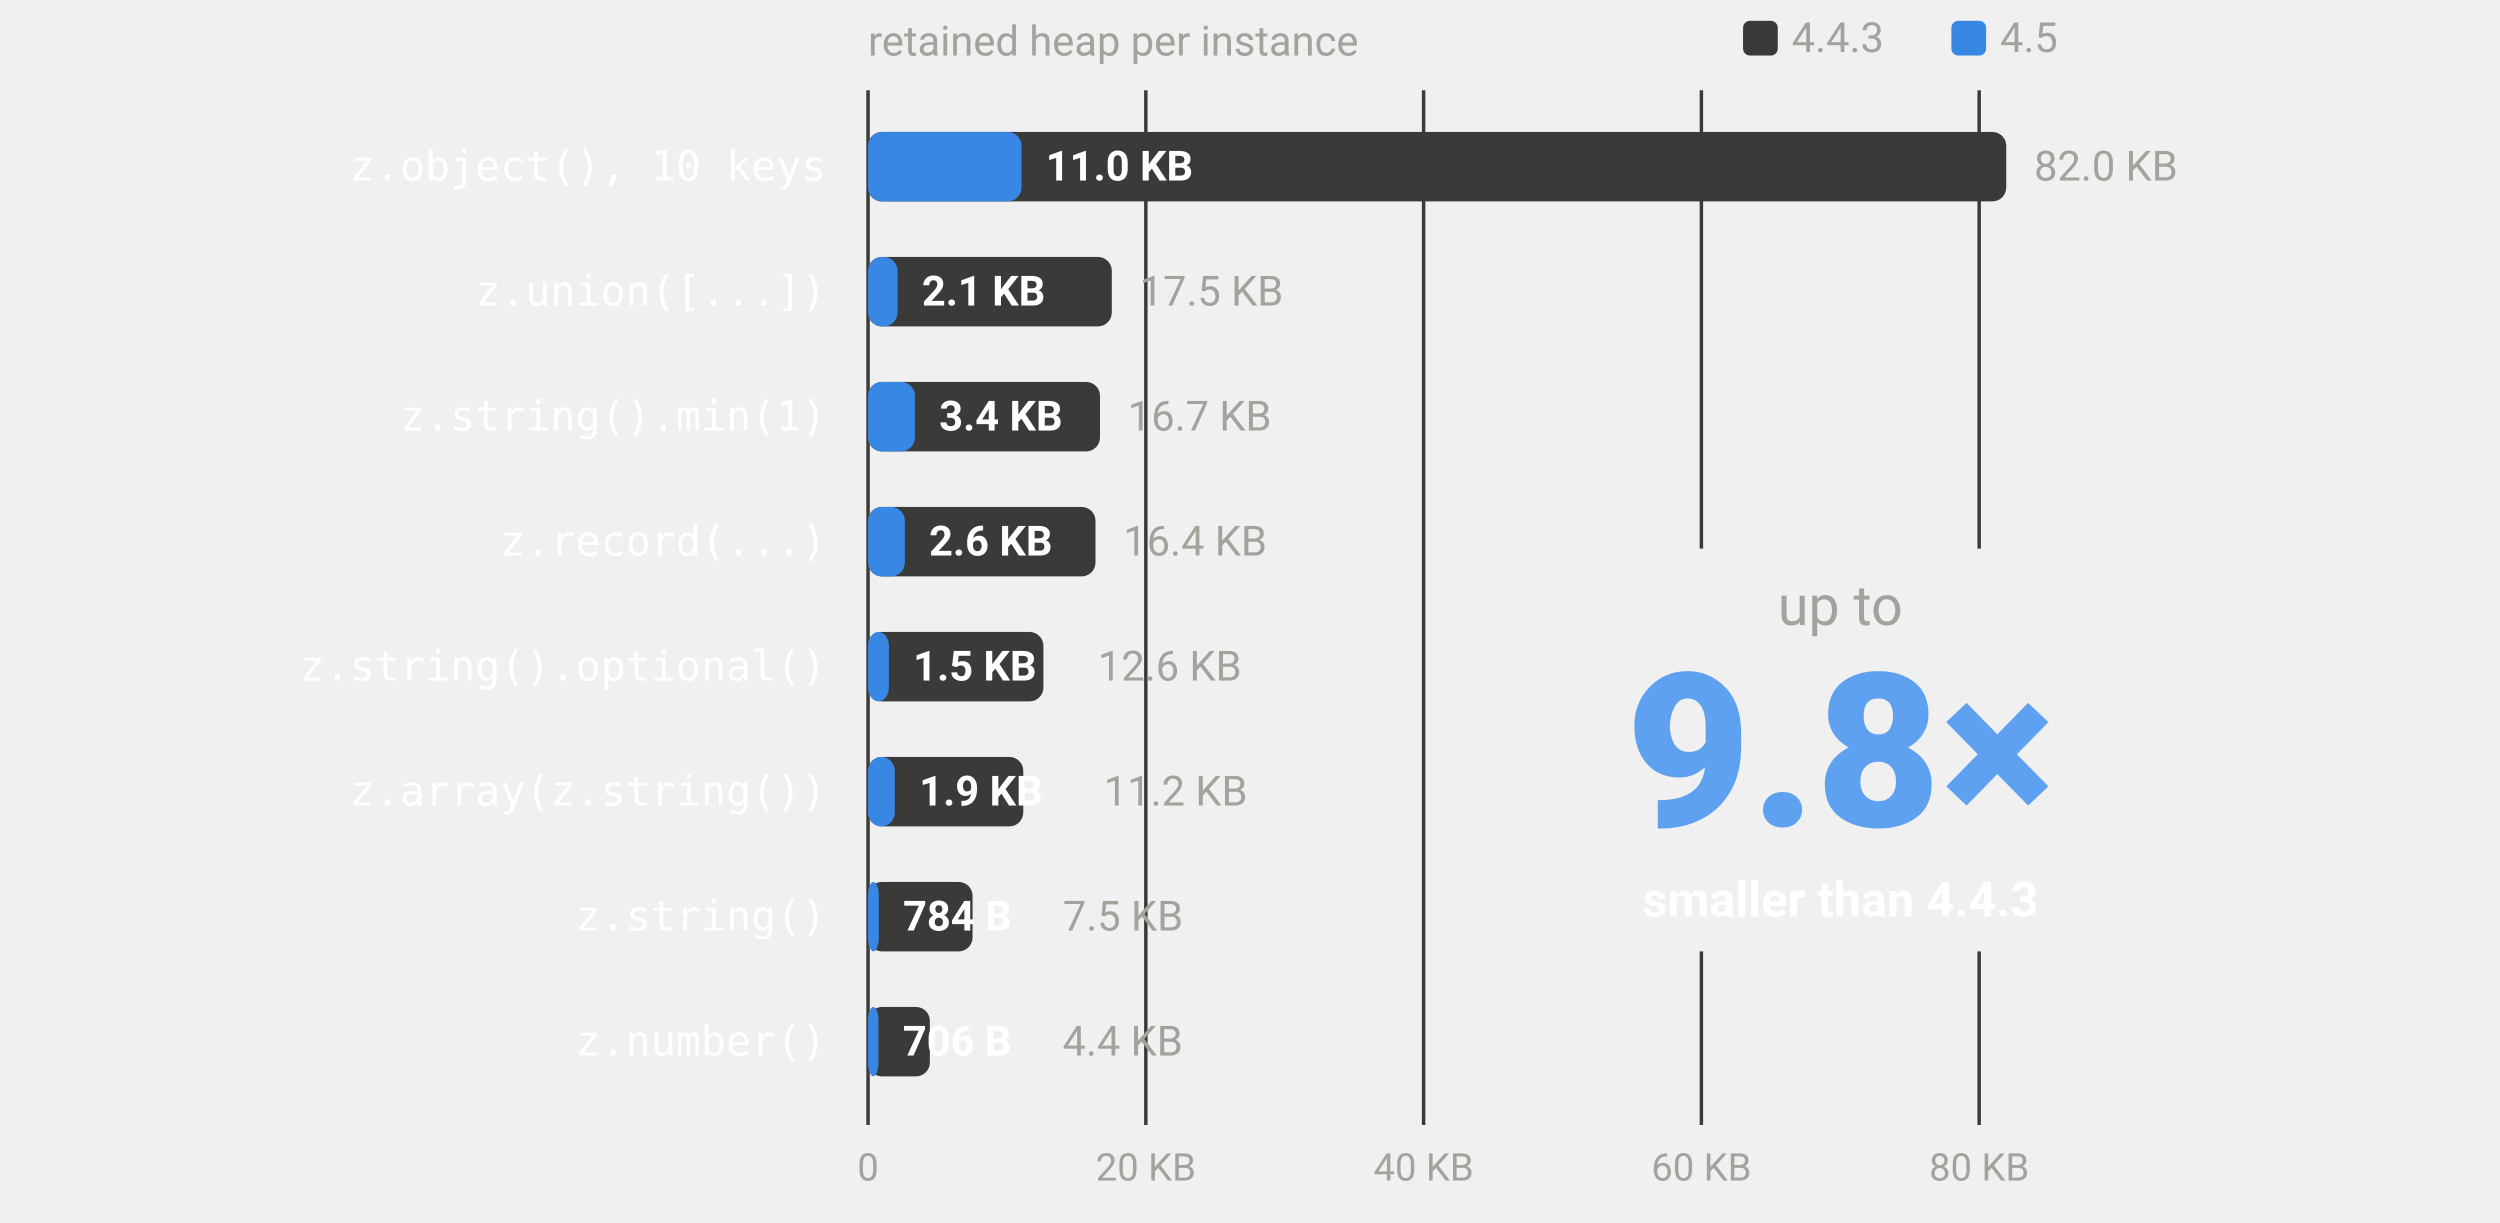
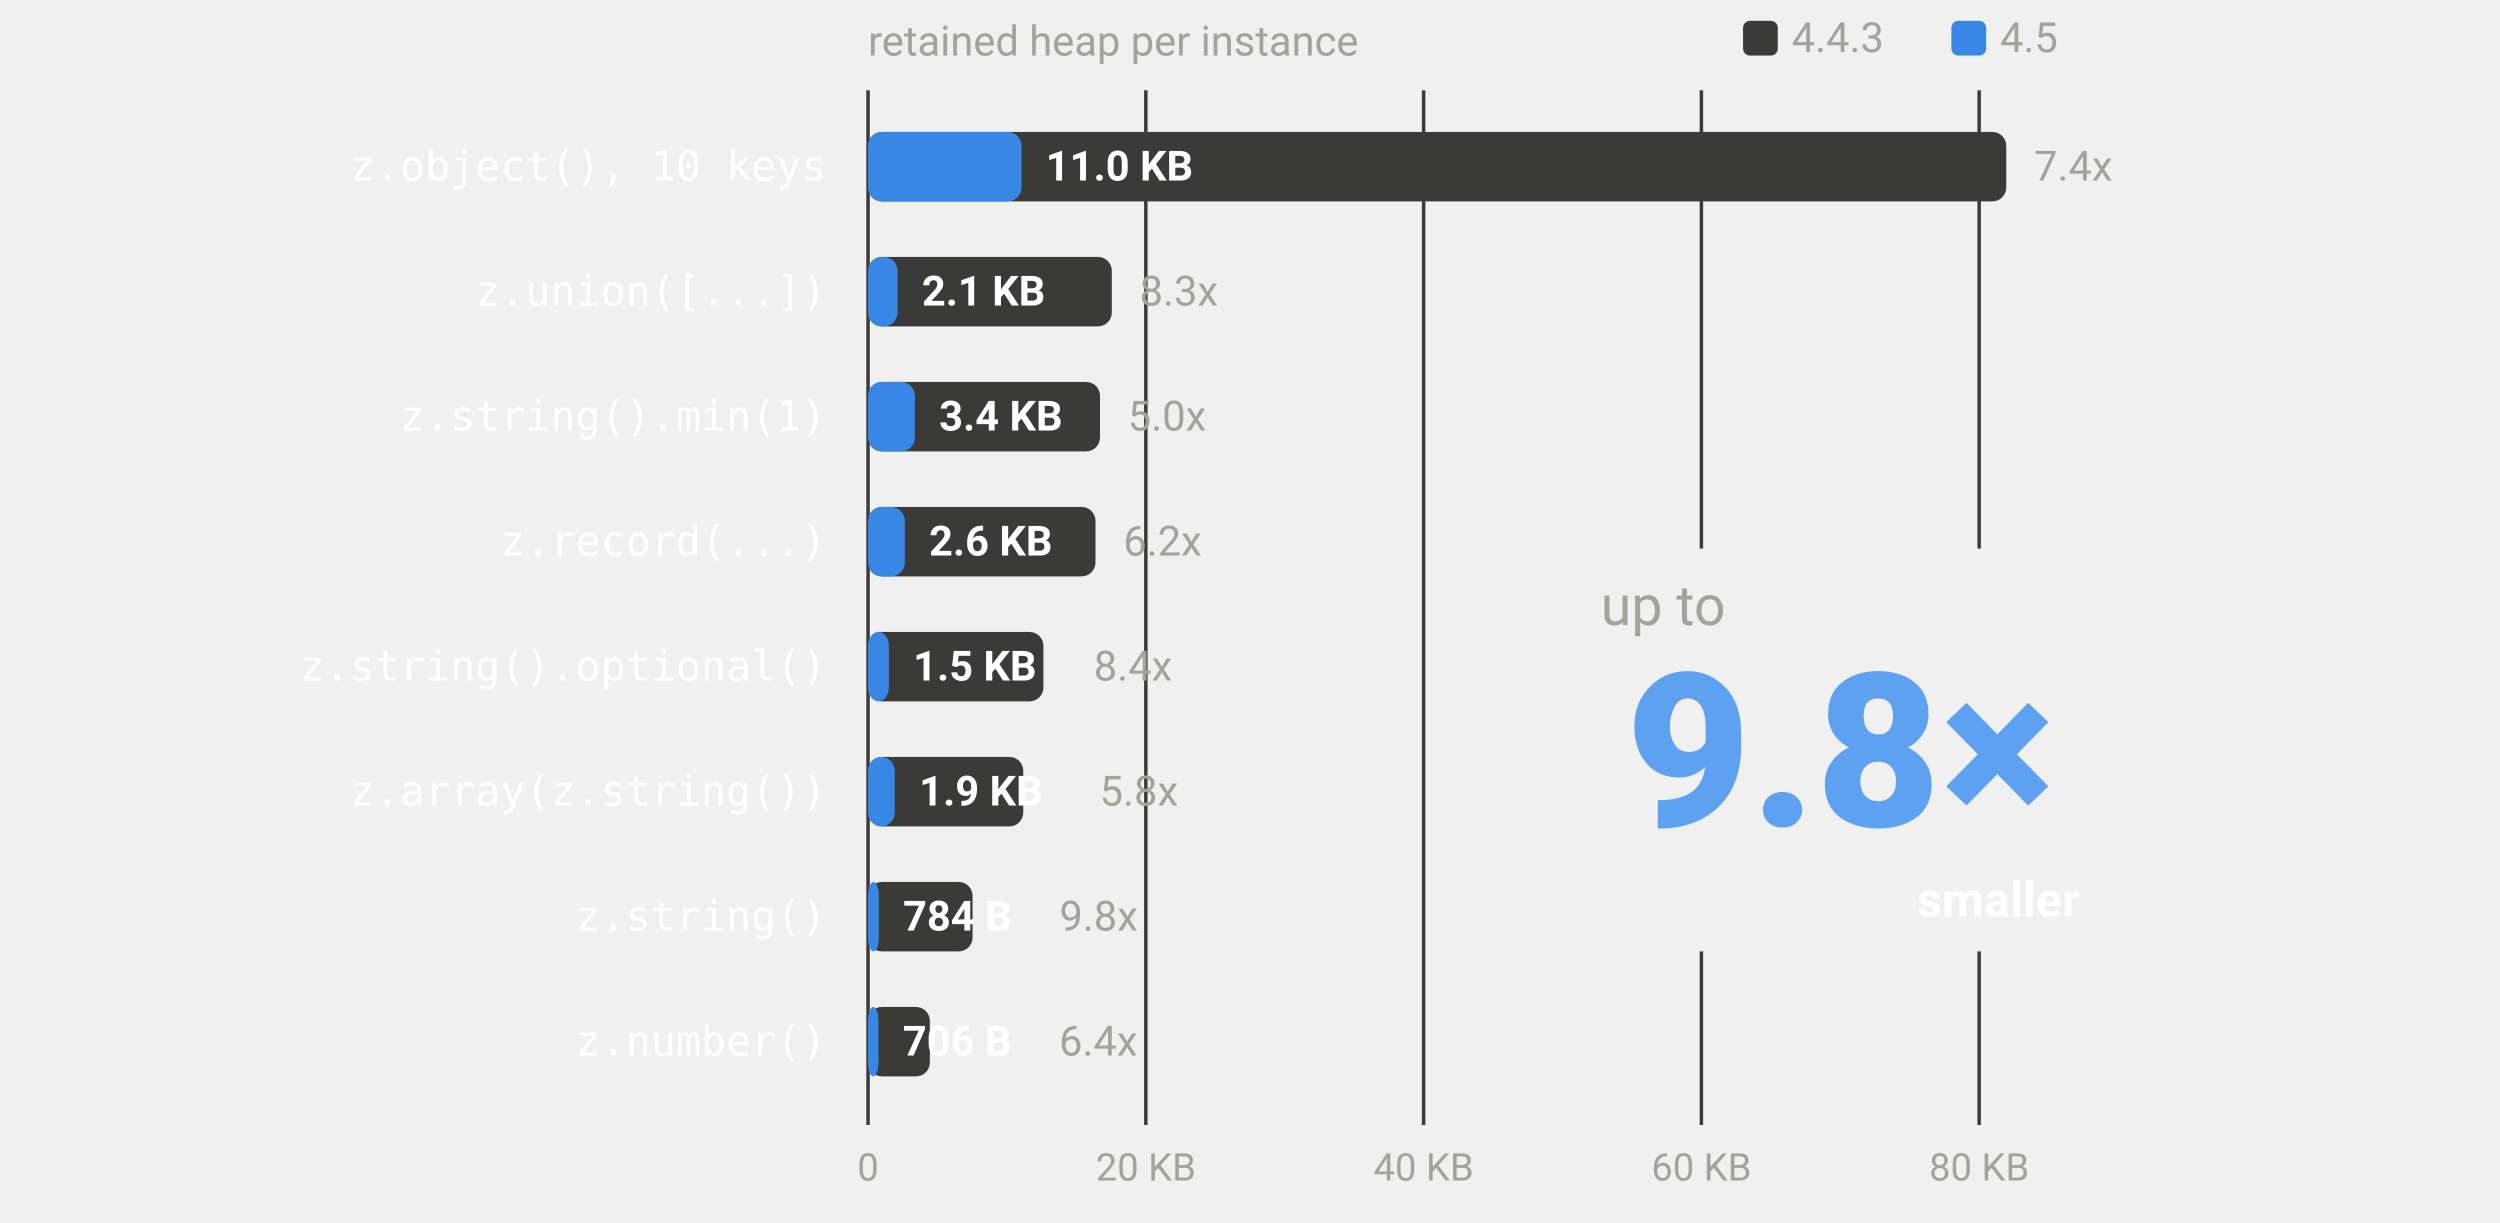
<svg xmlns="http://www.w3.org/2000/svg" width="720" height="352" viewBox="0 0 720 352" font-family="ui-sans-serif, system-ui, -apple-system, Segoe UI, Roboto, sans-serif" font-size="13">
  <text x="250" y="16" fill="#a3a29b" font-size="12">retained heap per instance</text>
  <rect x="502" y="6" width="10" height="10" rx="2" fill="#3a3a38" />
  <text x="516" y="15" fill="#a3a29b" font-size="12">4.4.3</text>
  <rect x="562" y="6" width="10" height="10" rx="2" fill="#3987e5" />
  <text x="576" y="15" fill="#a3a29b" font-size="12">4.5</text>
  <line x1="250.0" y1="26" x2="250.0" y2="324" stroke="#3a3a38" stroke-width="1" />
  <text x="250.0" y="340" text-anchor="middle" fill="#a3a29b" font-size="11">0</text>
  <line x1="330.0" y1="26" x2="330.0" y2="324" stroke="#3a3a38" stroke-width="1" />
  <text x="330.0" y="340" text-anchor="middle" fill="#a3a29b" font-size="11">20 KB</text>
  <line x1="410.0" y1="26" x2="410.0" y2="324" stroke="#3a3a38" stroke-width="1" />
  <text x="410.0" y="340" text-anchor="middle" fill="#a3a29b" font-size="11">40 KB</text>
  <line x1="490.0" y1="26" x2="490.0" y2="158" stroke="#3a3a38" stroke-width="1" />
  <line x1="490.0" y1="274" x2="490.0" y2="324" stroke="#3a3a38" stroke-width="1" />
  <text x="490.0" y="340" text-anchor="middle" fill="#a3a29b" font-size="11">60 KB</text>
  <line x1="570.0" y1="26" x2="570.0" y2="158" stroke="#3a3a38" stroke-width="1" />
  <line x1="570.0" y1="274" x2="570.0" y2="324" stroke="#3a3a38" stroke-width="1" />
  <text x="570.0" y="340" text-anchor="middle" fill="#a3a29b" font-size="11">80 KB</text>
  <text x="238" y="52" text-anchor="end" fill="#ffffff" font-family="ui-monospace, SFMono-Regular, Menlo, monospace" font-size="12">z.object(), 10 keys</text>
  <rect x="250" y="38" width="327.8" height="20" rx="4" fill="#3a3a38" />
  <rect x="250" y="38" width="44.2" height="20" rx="4" fill="#3987e5" />
  <text x="301.188" y="52" fill="#ffffff" font-weight="700" font-size="12">11.0 KB</text>
-   <text x="585.8" y="52" fill="#a3a29b" font-size="12">82.0 KB</text>
+   <text x="585.8" y="52" fill="#a3a29b" font-size="12">7.4x</text>
  <text x="238" y="88" text-anchor="end" fill="#ffffff" font-family="ui-monospace, SFMono-Regular, Menlo, monospace" font-size="12">z.union([...])</text>
  <rect x="250" y="74" width="70.2" height="20" rx="4" fill="#3a3a38" />
  <rect x="250" y="74" width="8.5" height="20" rx="4" fill="#3987e5" />
  <text x="265.5" y="88" fill="#ffffff" font-weight="700" font-size="12">2.1 KB</text>
-   <text x="328.2" y="88" fill="#a3a29b" font-size="12">17.5 KB</text>
+   <text x="328.2" y="88" fill="#a3a29b" font-size="12">8.3x</text>
  <text x="238" y="124" text-anchor="end" fill="#ffffff" font-family="ui-monospace, SFMono-Regular, Menlo, monospace" font-size="12">z.string().min(1)</text>
  <rect x="250" y="110" width="66.8" height="20" rx="4" fill="#3a3a38" />
  <rect x="250" y="110" width="13.5" height="20" rx="4" fill="#3987e5" />
  <text x="270.484" y="124" fill="#ffffff" font-weight="700" font-size="12">3.4 KB</text>
-   <text x="324.8" y="124" fill="#a3a29b" font-size="12">16.7 KB</text>
+   <text x="324.8" y="124" fill="#a3a29b" font-size="12">5.0x</text>
  <text x="238" y="160" text-anchor="end" fill="#ffffff" font-family="ui-monospace, SFMono-Regular, Menlo, monospace" font-size="12">z.record(...)</text>
  <rect x="250" y="146" width="65.5" height="20" rx="4" fill="#3a3a38" />
  <rect x="250" y="146" width="10.6" height="20" rx="4" fill="#3987e5" />
  <text x="267.566" y="160" fill="#ffffff" font-weight="700" font-size="12">2.6 KB</text>
-   <text x="323.5" y="160" fill="#a3a29b" font-size="12">16.4 KB</text>
+   <text x="323.5" y="160" fill="#a3a29b" font-size="12">6.2x</text>
  <text x="238" y="196" text-anchor="end" fill="#ffffff" font-family="ui-monospace, SFMono-Regular, Menlo, monospace" font-size="12">z.string().optional()</text>
  <rect x="250" y="182" width="50.5" height="20" rx="4" fill="#3a3a38" />
  <rect x="250" y="182" width="6.0" height="20" rx="4" fill="#3987e5" />
  <text x="262.988" y="196" fill="#ffffff" font-weight="700" font-size="12">1.5 KB</text>
-   <text x="316.2" y="196" fill="#a3a29b" font-size="12">12.6 KB</text>
+   <text x="315.0" y="196" fill="#a3a29b" font-size="12">8.4x</text>
  <text x="238" y="232" text-anchor="end" fill="#ffffff" font-family="ui-monospace, SFMono-Regular, Menlo, monospace" font-size="12">z.array(z.string())</text>
  <rect x="250" y="218" width="44.7" height="20" rx="4" fill="#3a3a38" />
  <rect x="250" y="218" width="7.7" height="20" rx="4" fill="#3987e5" />
  <text x="264.738" y="232" fill="#ffffff" font-weight="700" font-size="12">1.9 KB</text>
-   <text x="317.9" y="232" fill="#a3a29b" font-size="12">11.2 KB</text>
+   <text x="316.7" y="232" fill="#a3a29b" font-size="12">5.8x</text>
  <text x="238" y="268" text-anchor="end" fill="#ffffff" font-family="ui-monospace, SFMono-Regular, Menlo, monospace" font-size="12">z.string()</text>
  <rect x="250" y="254" width="30.1" height="20" rx="4" fill="#3a3a38" />
  <rect x="250" y="254" width="3.1" height="20" rx="4" fill="#3987e5" />
  <text x="260.062" y="268" fill="#ffffff" font-weight="700" font-size="12">784 B</text>
-   <text x="306.1" y="268" fill="#a3a29b" font-size="12">7.5 KB</text>
+   <text x="305.1" y="268" fill="#a3a29b" font-size="12">9.8x</text>
  <text x="238" y="304" text-anchor="end" fill="#ffffff" font-family="ui-monospace, SFMono-Regular, Menlo, monospace" font-size="12">z.number()</text>
  <rect x="250" y="290" width="17.8" height="20" rx="4" fill="#3a3a38" />
  <rect x="250" y="290" width="3.0" height="20" rx="4" fill="#3987e5" />
  <text x="260" y="304" fill="#ffffff" font-weight="700" font-size="12">706 B</text>
-   <text x="306.0" y="304" fill="#a3a29b" font-size="12">4.4 KB</text>
-   <text x="530" y="180" text-anchor="middle" fill="#a3a29b" font-size="16">up to</text>
+   <text x="305.0" y="304" fill="#a3a29b" font-size="12">6.4x</text>
+   <text x="461" y="180" fill="#a3a29b" font-size="16">up to</text>
  <text x="530" y="238" text-anchor="middle" fill="#5ea1f0" font-weight="800" font-size="62">9.8×</text>
-   <text x="530" y="264" text-anchor="middle" fill="#ffffff" font-weight="600" font-size="14">smaller than 4.4.3</text>
+   <text x="599" y="264" text-anchor="end" fill="#ffffff" font-weight="600" font-size="14">smaller</text>
</svg>
